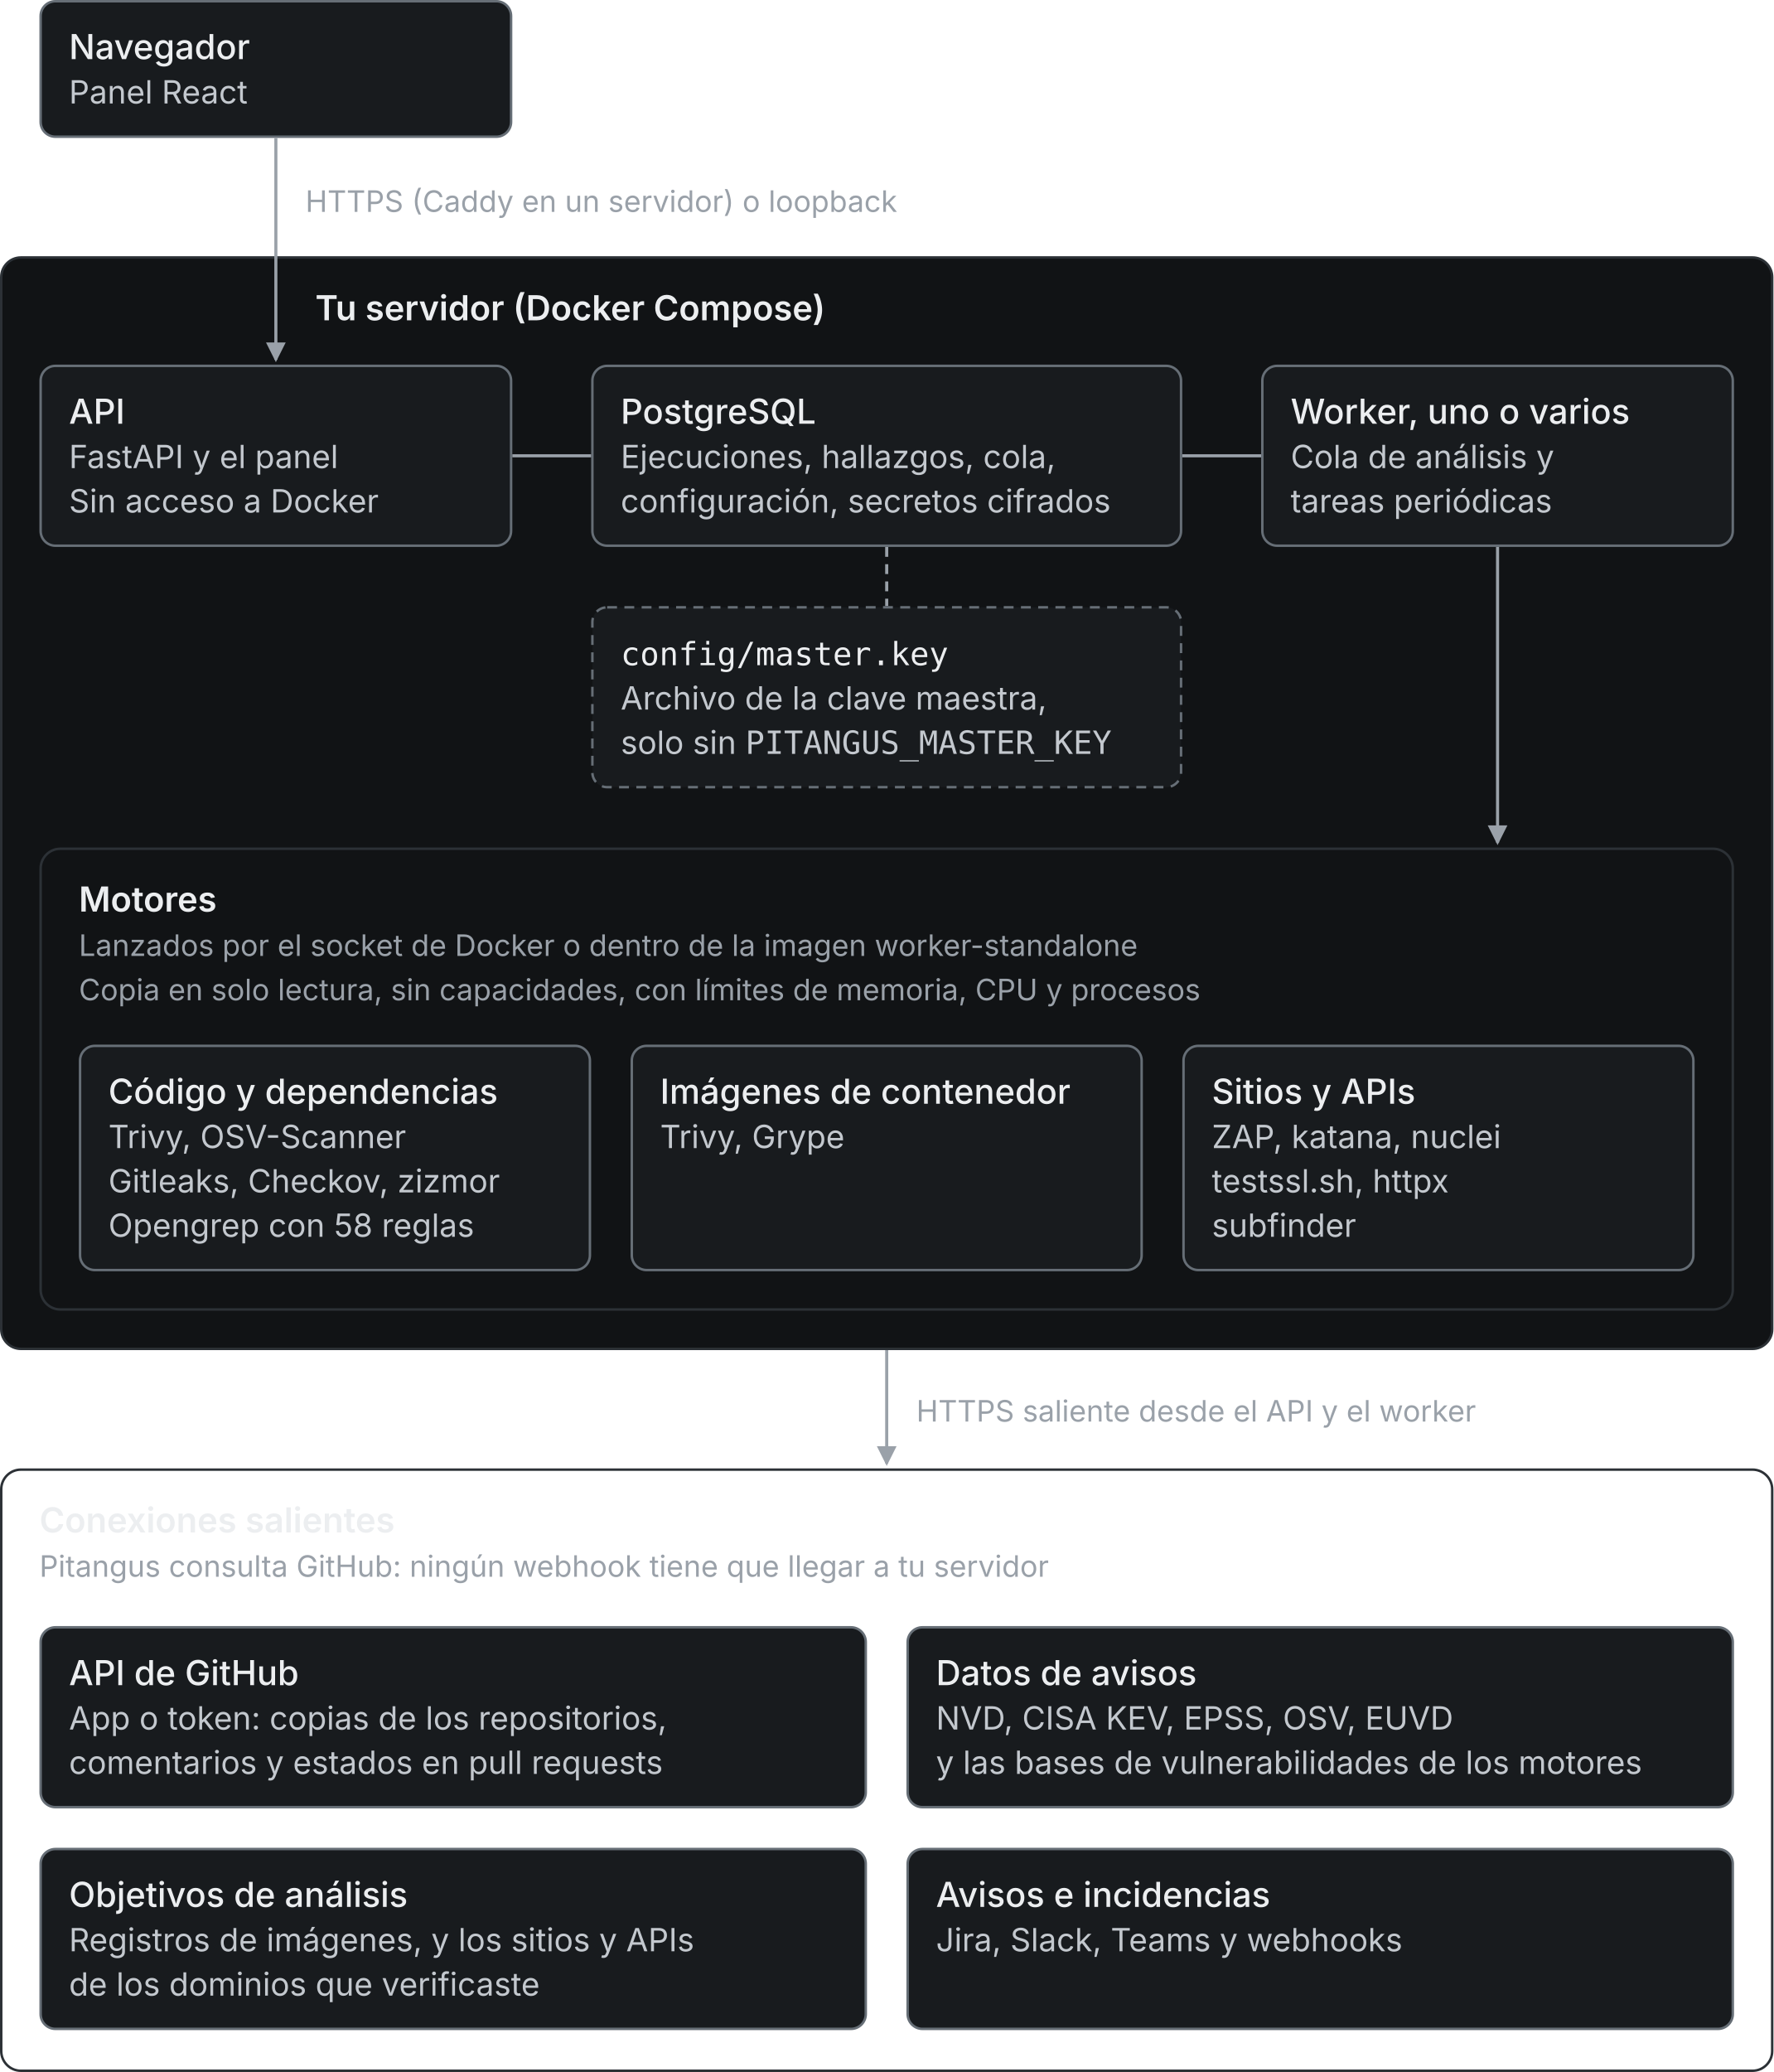
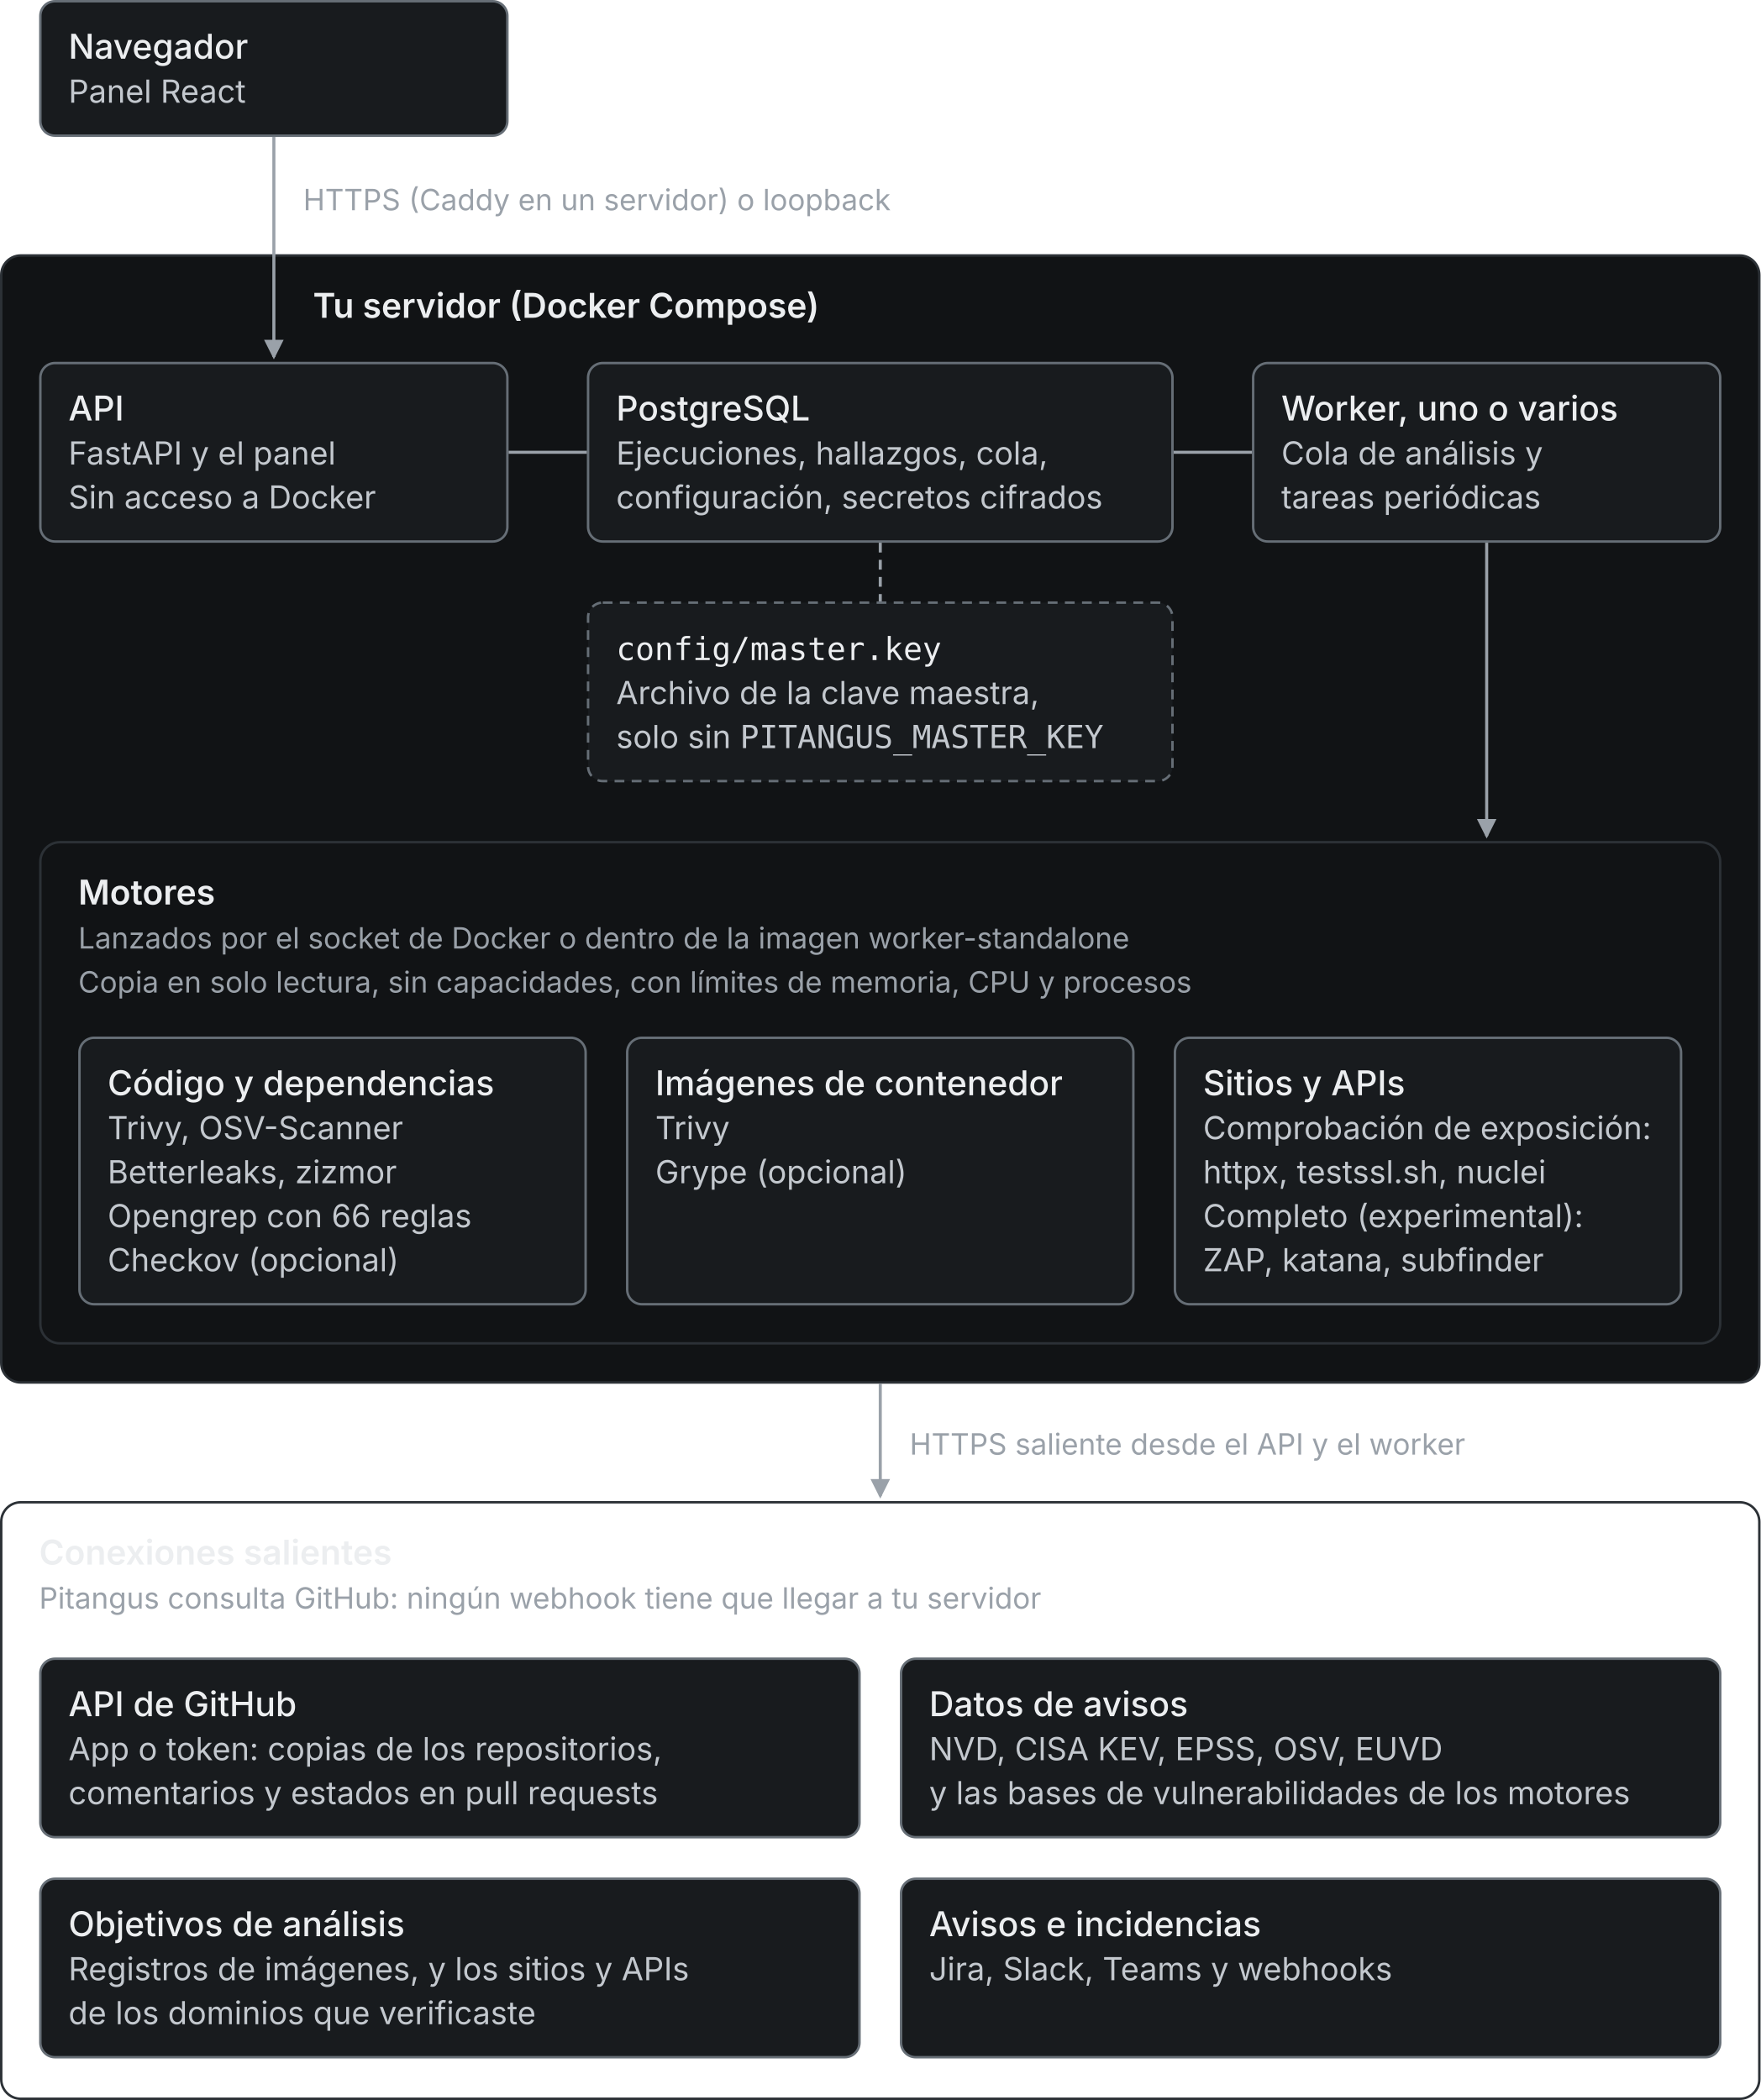
- <svg xmlns="http://www.w3.org/2000/svg" viewBox="0 0 720 841" width="720" height="841" role="img" aria-labelledby="title desc" lang="es">
+ <svg xmlns="http://www.w3.org/2000/svg" viewBox="0 0 720 859" width="720" height="859" role="img" aria-labelledby="title desc" lang="es">
  <style>
    text { font-family: 'IBM Plex Sans', ui-sans-serif, system-ui, -apple-system, 'Segoe UI', sans-serif; fill: #C3C8CE; }
    .title { font-size: 14px; font-weight: 500; fill: #ECEEF0; }
    .group-title { font-weight: 600; }
    .detail { font-size: 13px; }
    .note { font-size: 12px; fill: #9AA1A9; }
    .mono { font-family: 'IBM Plex Mono', ui-monospace, SFMono-Regular, Menlo, Consolas, monospace; font-size: 13px; }
    .node { fill: #181B1E; stroke: #666E76; stroke-width: 1; }
    .node.optional { stroke-dasharray: 4 3; }
    .group { fill: none; stroke: #2C3136; stroke-width: 1; }
    .group.filled { fill: #111315; }
    .edge { fill: none; stroke: #9AA1A9; stroke-width: 1.25; }
    .edge.optional { stroke-dasharray: 4 3; }
  </style>
  <defs>
    <marker id="head" viewBox="0 0 8 8" refX="7" refY="4" markerWidth="8" markerHeight="8" orient="auto" markerUnits="userSpaceOnUse">
      <path d="M0 0 L8 4 L0 8 Z" fill="#9AA1A9" />
    </marker>
  </defs>
-   <rect x="0.5" y="104.5" width="719" height="443" rx="8" class="group filled" />
+   <rect x="0.5" y="104.5" width="719" height="461" rx="8" class="group filled" />
  <text x="128" y="130" class="title group-title">Tu servidor (Docker Compose)</text>
  <rect x="16.5" y="0.5" width="191" height="55" rx="6" class="node" />
  <text x="28" y="24" class="title">Navegador</text>
  <text x="28" y="42" class="detail">Panel React</text>
  <path d="M112 56 L112 146" class="edge" marker-end="url(#head)" />
  <text x="124" y="86" class="note">HTTPS (Caddy en un servidor) o loopback</text>
  <rect x="16.5" y="148.5" width="191" height="73" rx="6" class="node" />
  <text x="28" y="172" class="title">API</text>
  <text x="28" y="190" class="detail">FastAPI y el panel</text>
  <text x="28" y="208" class="detail">Sin acceso a Docker</text>
  <rect x="240.5" y="148.5" width="239" height="73" rx="6" class="node" />
  <text x="252" y="172" class="title">PostgreSQL</text>
  <text x="252" y="190" class="detail">Ejecuciones, hallazgos, cola,</text>
  <text x="252" y="208" class="detail">configuración, secretos cifrados</text>
  <rect x="512.5" y="148.5" width="191" height="73" rx="6" class="node" />
  <text x="524" y="172" class="title">Worker, uno o varios</text>
  <text x="524" y="190" class="detail">Cola de análisis y</text>
  <text x="524" y="208" class="detail">tareas periódicas</text>
  <path d="M208 185 L240 185" class="edge" />
  <path d="M512 185 L480 185" class="edge" />
  <path d="M360 222 L360 246" class="edge optional" />
  <rect x="240.5" y="246.5" width="239" height="73" rx="6" class="node optional" />
  <text x="252" y="270" class="title mono">config/master.key</text>
  <text x="252" y="288" class="detail">Archivo de la clave maestra,</text>
  <text x="252" y="306" class="detail">solo sin <tspan class="mono">PITANGUS_MASTER_KEY</tspan>
  </text>
  <path d="M608 222 L608 342" class="edge" marker-end="url(#head)" />
-   <rect x="16.5" y="344.5" width="687" height="187" rx="8" class="group" />
+   <rect x="16.5" y="344.5" width="687" height="205" rx="8" class="group" />
  <text x="32" y="370" class="title group-title">Motores</text>
  <text x="32" y="388" class="note">Lanzados por el socket de Docker o dentro de la imagen worker-standalone</text>
  <text x="32" y="406" class="note">Copia en solo lectura, sin capacidades, con límites de memoria, CPU y procesos</text>
-   <rect x="32.5" y="424.5" width="207" height="91" rx="6" class="node" />
+   <rect x="32.5" y="424.5" width="207" height="109" rx="6" class="node" />
  <text x="44" y="448" class="title">Código y dependencias</text>
  <text x="44" y="466" class="detail">Trivy, OSV-Scanner</text>
-   <text x="44" y="484" class="detail">Gitleaks, Checkov, zizmor</text>
-   <text x="44" y="502" class="detail">Opengrep con 58 reglas</text>
-   <rect x="256.5" y="424.5" width="207" height="91" rx="6" class="node" />
+   <text x="44" y="484" class="detail">Betterleaks, zizmor</text>
+   <text x="44" y="502" class="detail">Opengrep con 66 reglas</text>
+   <text x="44" y="520" class="detail">Checkov (opcional)</text>
+   <rect x="256.5" y="424.5" width="207" height="109" rx="6" class="node" />
  <text x="268" y="448" class="title">Imágenes de contenedor</text>
-   <text x="268" y="466" class="detail">Trivy, Grype</text>
-   <rect x="480.5" y="424.5" width="207" height="91" rx="6" class="node" />
+   <text x="268" y="466" class="detail">Trivy</text>
+   <text x="268" y="484" class="detail">Grype (opcional)</text>
+   <rect x="480.5" y="424.5" width="207" height="109" rx="6" class="node" />
  <text x="492" y="448" class="title">Sitios y APIs</text>
-   <text x="492" y="466" class="detail">ZAP, katana, nuclei</text>
-   <text x="492" y="484" class="detail">testssl.sh, httpx</text>
-   <text x="492" y="502" class="detail">subfinder</text>
-   <path d="M360 548 L360 594" class="edge" marker-end="url(#head)" />
-   <text x="372" y="577" class="note">HTTPS saliente desde el API y el worker</text>
-   <rect x="0.5" y="596.5" width="719" height="244" rx="8" class="group" />
-   <text x="16" y="622" class="title group-title">Conexiones salientes</text>
-   <text x="16" y="640" class="note">Pitangus consulta GitHub: ningún webhook tiene que llegar a tu servidor</text>
-   <rect x="16.5" y="660.5" width="335" height="73" rx="6" class="node" />
-   <text x="28" y="684" class="title">API de GitHub</text>
-   <text x="28" y="702" class="detail">App o token: copias de los repositorios,</text>
-   <text x="28" y="720" class="detail">comentarios y estados en pull requests</text>
-   <rect x="368.5" y="660.5" width="335" height="73" rx="6" class="node" />
-   <text x="380" y="684" class="title">Datos de avisos</text>
-   <text x="380" y="702" class="detail">NVD, CISA KEV, EPSS, OSV, EUVD</text>
-   <text x="380" y="720" class="detail">y las bases de vulnerabilidades de los motores</text>
-   <rect x="16.5" y="750.5" width="335" height="73" rx="6" class="node" />
-   <text x="28" y="774" class="title">Objetivos de análisis</text>
-   <text x="28" y="792" class="detail">Registros de imágenes, y los sitios y APIs</text>
-   <text x="28" y="810" class="detail">de los dominios que verificaste</text>
-   <rect x="368.5" y="750.5" width="335" height="73" rx="6" class="node" />
-   <text x="380" y="774" class="title">Avisos e incidencias</text>
-   <text x="380" y="792" class="detail">Jira, Slack, Teams y webhooks</text>
+   <text x="492" y="466" class="detail">Comprobación de exposición:</text>
+   <text x="492" y="484" class="detail">httpx, testssl.sh, nuclei</text>
+   <text x="492" y="502" class="detail">Completo (experimental):</text>
+   <text x="492" y="520" class="detail">ZAP, katana, subfinder</text>
+   <path d="M360 566 L360 612" class="edge" marker-end="url(#head)" />
+   <text x="372" y="595" class="note">HTTPS saliente desde el API y el worker</text>
+   <rect x="0.5" y="614.5" width="719" height="244" rx="8" class="group" />
+   <text x="16" y="640" class="title group-title">Conexiones salientes</text>
+   <text x="16" y="658" class="note">Pitangus consulta GitHub: ningún webhook tiene que llegar a tu servidor</text>
+   <rect x="16.5" y="678.5" width="335" height="73" rx="6" class="node" />
+   <text x="28" y="702" class="title">API de GitHub</text>
+   <text x="28" y="720" class="detail">App o token: copias de los repositorios,</text>
+   <text x="28" y="738" class="detail">comentarios y estados en pull requests</text>
+   <rect x="368.5" y="678.5" width="335" height="73" rx="6" class="node" />
+   <text x="380" y="702" class="title">Datos de avisos</text>
+   <text x="380" y="720" class="detail">NVD, CISA KEV, EPSS, OSV, EUVD</text>
+   <text x="380" y="738" class="detail">y las bases de vulnerabilidades de los motores</text>
+   <rect x="16.5" y="768.5" width="335" height="73" rx="6" class="node" />
+   <text x="28" y="792" class="title">Objetivos de análisis</text>
+   <text x="28" y="810" class="detail">Registros de imágenes, y los sitios y APIs</text>
+   <text x="28" y="828" class="detail">de los dominios que verificaste</text>
+   <rect x="368.5" y="768.5" width="335" height="73" rx="6" class="node" />
+   <text x="380" y="792" class="title">Avisos e incidencias</text>
+   <text x="380" y="810" class="detail">Jira, Slack, Teams y webhooks</text>
</svg>
